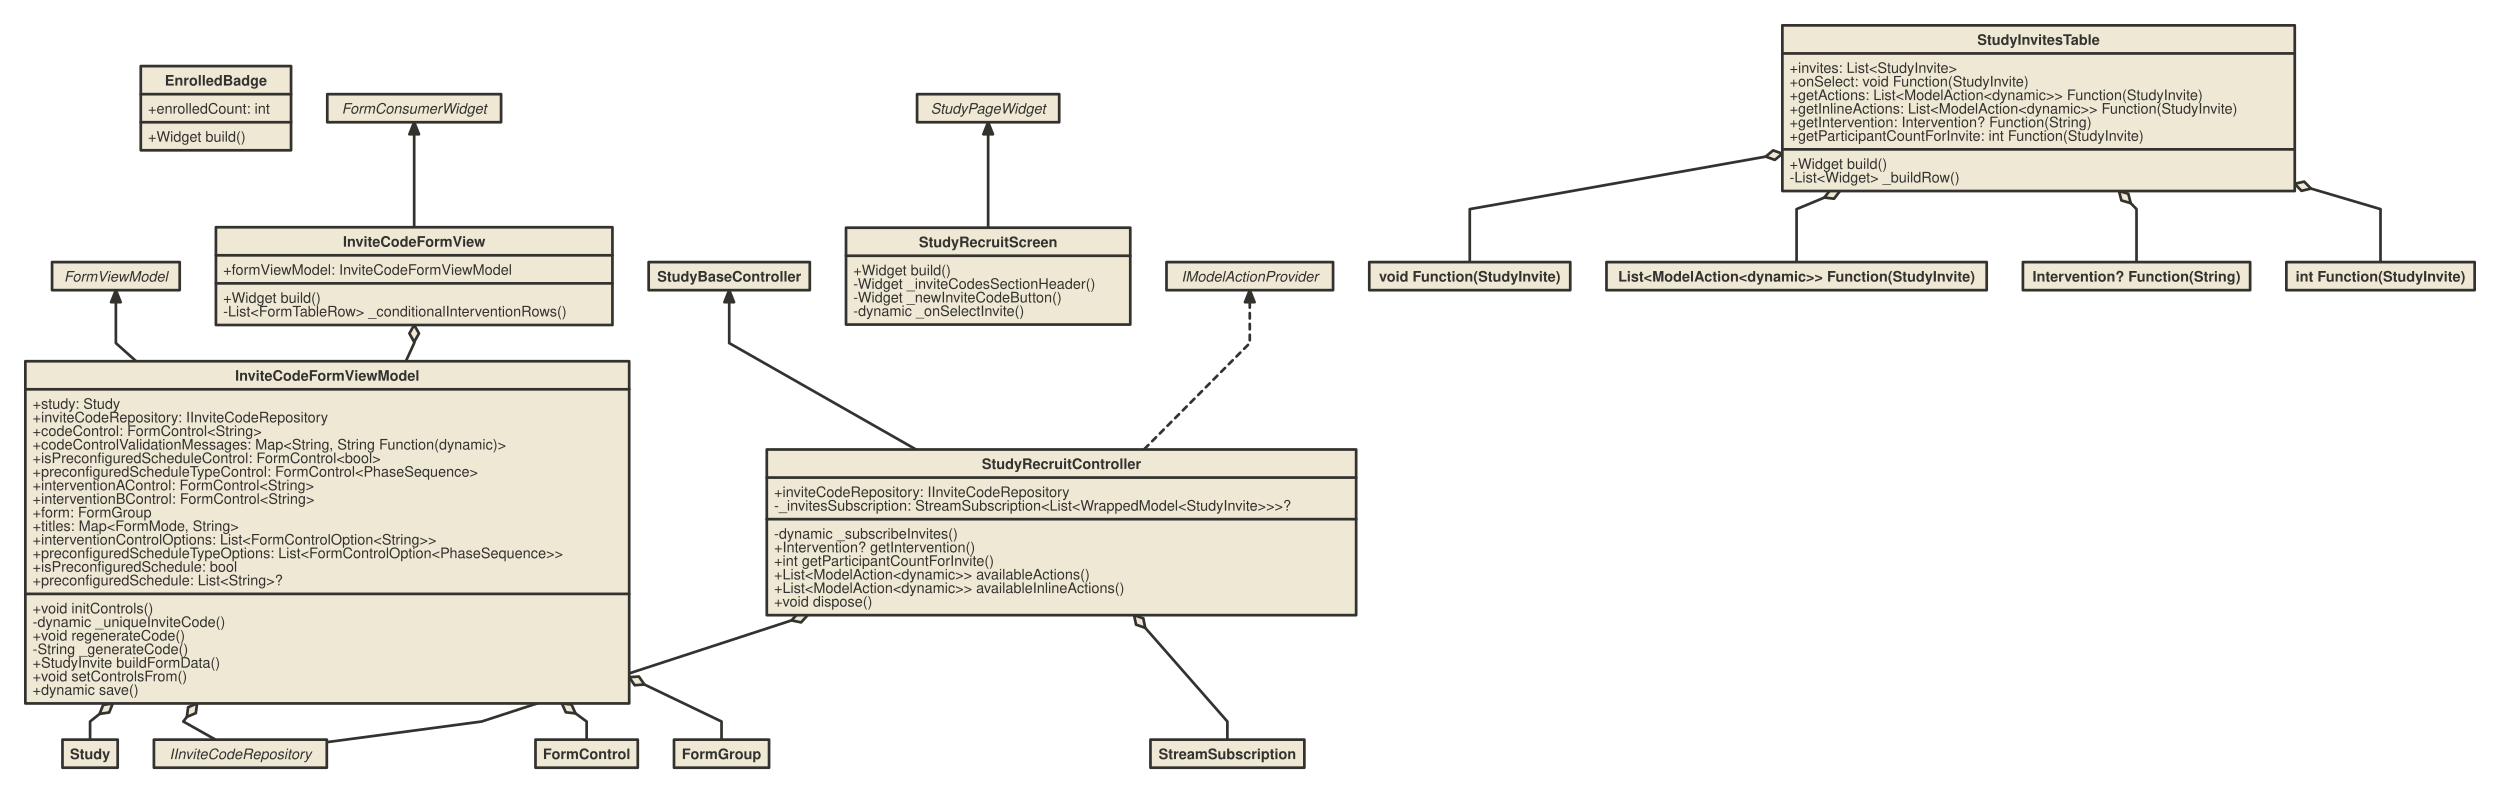
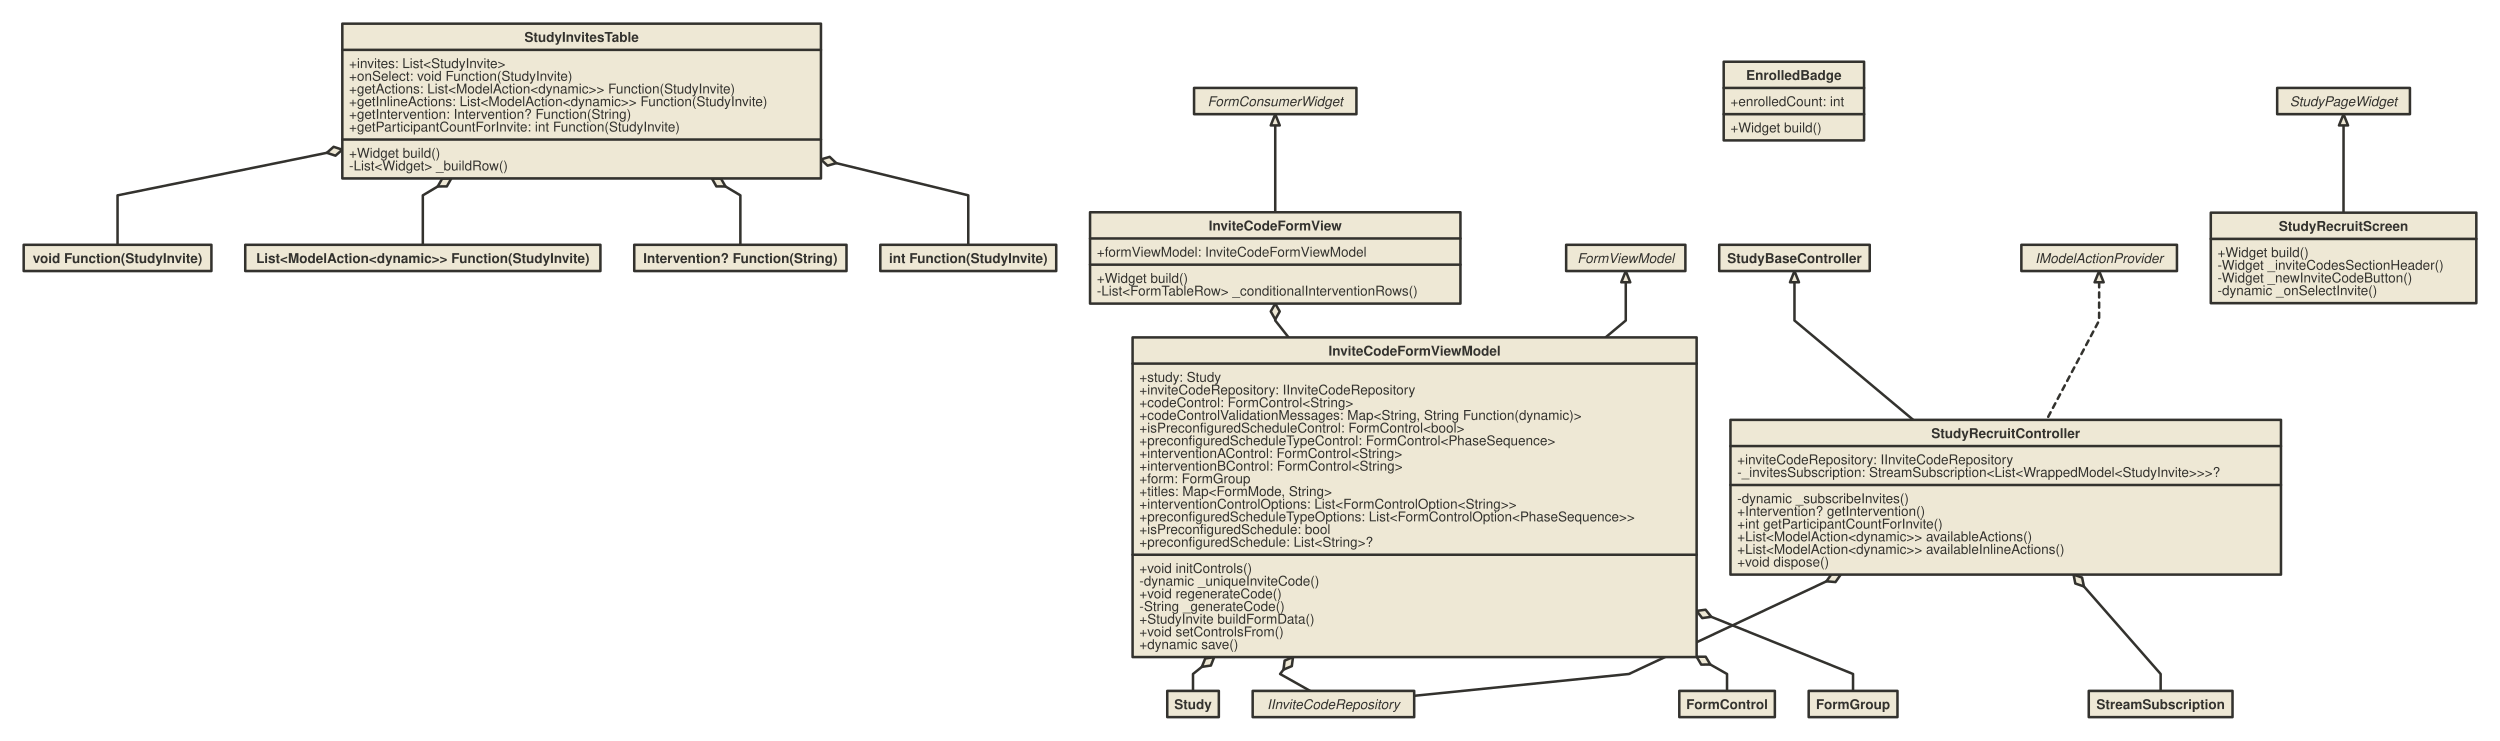
- <svg xmlns="http://www.w3.org/2000/svg" version="1.1" baseProfile="full" width="2761.5" height="876.0" viewbox="0 0 2761.5 876">
+ <svg xmlns="http://www.w3.org/2000/svg" version="1.1" baseProfile="full" width="2956.3" height="876.0" viewbox="0 0 2956.25 876">
  <g stroke-width="1.0" text-align="left" font="12pt Helvetica, Arial, sans-serif" font-size="12pt" font-family="Helvetica" font-weight="bold" font-style="normal">
    <g font-family="Helvetica" font-size="12pt" font-weight="bold" font-style="normal" stroke-width="3.0" stroke-linejoin="round" stroke-linecap="round" stroke="#33322E">
      <g stroke="transparent" fill="transparent">
-         <rect x="0.0" y="0.0" height="876.0" width="2761.5" stroke="none" />
+         <rect x="0.0" y="0.0" height="876.0" width="2956.3" stroke="none" />
      </g>
      <g transform="translate(8, 8)" fill="#33322E">
-         <g transform="translate(20, 20)" fill="#33322E" font-family="Helvetica" font-size="12pt" font-weight="normal" font-style="normal">
-           <path d="M82.0 760.6 L71.5 769 L71.5 789 L71.5 789.0 " fill="none" />
-           <g fill="#eee8d5">
-             <path d="M92.6 759.0 L82.0 760.6 L85.9 750.7 L96.6 749.0 Z" />
-           </g>
-           <path d="M178.4 763.9 L174.5 769 L209.993 789 L210.0 789.0 " fill="none" />
-           <g fill="#eee8d5">
-             <path d="M188.3 759.7 L178.4 763.9 L179.8 753.2 L189.7 749.0 Z" />
-           </g>
-           <path d="M607.7 760.0 L620 769 L620 789 L620.0 789.0 " fill="none" />
-           <g fill="#eee8d5">
-             <path d="M603.3 750.2 L607.7 760.0 L597.0 758.8 L592.6 749.0 Z" />
-           </g>
-           <path d="M683.8 728.1 L769 769 L769 789 L769.0 789.0 " fill="none" />
-           <g fill="#eee8d5">
-             <path d="M677.7 719.3 L683.8 728.1 L673.1 728.9 L667.0 720.0 Z" />
-           </g>
-           <path d="M100.0 305.8 L100 351 L122.344 371 L122.3 371.0 " fill="none" />
-           <path d="M105.3 305.8 L100.0 305.8 L94.7 305.8 L100.0 292.5 Z" />
-           <path d="M846.3 657.3 L504 769 L333 791.779 L333.0 791.8 " fill="none" />
-           <g fill="#eee8d5">
-             <path d="M856.9 659.5 L846.3 657.3 L853.6 649.3 L864.1 651.5 Z" />
-           </g>
-           <path d="M1237.0 665.5 L1327.75 769 L1327.75 789 L1327.8 789.0 " fill="none" />
-           <g fill="#eee8d5">
-             <path d="M1234.9 655.0 L1237.0 665.5 L1226.9 662.0 L1224.7 651.5 Z" />
-           </g>
-           <path d="M777.5 305.8 L777.5 351 L983.828 468.5 L983.8 468.5 " fill="none" />
-           <path d="M782.8 305.8 L777.5 305.8 L772.2 305.8 L777.5 292.5 Z" />
+         <g transform="translate(20, 20)" fill="#eee8d5" font-family="Helvetica" font-size="12pt" font-weight="normal" font-style="normal">
+           <path d="M358.5 152.7 L111 203 L111 261.5 L111.0 261.5 " fill="none" />
+           <g fill="#eee8d5">
+             <path d="M368.7 156.1 L358.5 152.7 L366.5 145.6 L376.8 149.0 Z" />
+           </g>
+           <path d="M489.6 192.5 L472 203 L472 261.5 L472.0 261.5 " fill="none" />
+           <g fill="#eee8d5">
+             <path d="M500.4 192.4 L489.6 192.5 L494.9 183.2 L505.7 183.0 Z" />
+           </g>
+           <path d="M829.9 192.5 L847.5 203 L847.5 261.5 L847.5 261.5 " fill="none" />
+           <g fill="#eee8d5">
+             <path d="M824.6 183.2 L829.9 192.5 L819.1 192.4 L813.8 183.0 Z" />
+           </g>
+           <path d="M960.9 164.9 L1117 203 L1117 261.5 L1117.0 261.5 " fill="none" />
+           <g fill="#eee8d5">
+             <path d="M953.1 157.5 L960.9 164.9 L950.6 167.9 L942.8 160.5 Z" />
+           </g>
+           <path d="M1480.0 349.7 L1480 351 L1495.766 371 L1495.8 371.0 " fill="none" />
+           <g fill="#eee8d5">
+             <path d="M1485.3 340.3 L1480.0 349.7 L1474.7 340.3 L1480.0 331.0 Z" />
+           </g>
+           <path d="M1480.0 120.3 L1480 203 L1480 223 L1480.0 223.0 " fill="none" />
+           <path d="M1485.3 120.3 L1480.0 120.3 L1474.7 120.3 L1480.0 107.0 Z" />
+           <path d="M1393.2 760.6 L1382.75 769 L1382.75 789 L1382.8 789.0 " fill="none" />
+           <g fill="#eee8d5">
+             <path d="M1403.9 759.0 L1393.2 760.6 L1397.2 750.7 L1407.8 749.0 Z" />
+           </g>
+           <path d="M1489.7 763.9 L1485.75 769 L1521.243 789 L1521.2 789.0 " fill="none" />
+           <g fill="#eee8d5">
+             <path d="M1499.6 759.7 L1489.7 763.9 L1491.1 753.2 L1501.0 749.0 Z" />
+           </g>
+           <path d="M1994.5 757.8 L2014.25 769 L2014.25 789 L2014.3 789.0 " fill="none" />
+           <g fill="#eee8d5">
+             <path d="M1989.0 748.6 L1994.5 757.8 L1983.7 757.9 L1978.3 748.6 Z" />
+           </g>
+           <path d="M1995.6 701.4 L2163.25 769 L2163.25 789 L2163.3 789.0 " fill="none" />
+           <g fill="#eee8d5">
+             <path d="M1988.9 693.0 L1995.6 701.4 L1984.9 702.9 L1978.3 694.4 Z" />
+           </g>
+           <path d="M1894.5 305.8 L1894.5 351 L1870.6 371 L1870.6 371.0 " fill="none" />
+           <path d="M1899.8 305.8 L1894.5 305.8 L1889.2 305.8 L1894.5 292.5 Z" />
+           <path d="M2131.8 659.4 L1898.25 769 L1644.25 794.8 L1644.3 794.8 " fill="none" />
+           <g fill="#eee8d5">
+             <path d="M2142.5 660.3 L2131.8 659.4 L2138.0 650.6 L2148.7 651.5 Z" />
+           </g>
+           <path d="M2436.3 665.5 L2527 769 L2527 789 L2527.0 789.0 " fill="none" />
+           <g fill="#eee8d5">
+             <path d="M2434.1 655.0 L2436.3 665.5 L2426.1 662.0 L2424.0 651.5 Z" />
+           </g>
+           <path d="M2094.0 305.8 L2094 351 L2234.41 468.5 L2234.4 468.5 " fill="none" />
+           <path d="M2099.3 305.8 L2094.0 305.8 L2088.7 305.8 L2094.0 292.5 Z" />
          <g stroke-dasharray="6 6">
-             <path d="M1352.5 305.8 L1352.5 351 L1235.562 468.5 L1235.6 468.5 " fill="none" />
-           </g>
-           <path d="M1357.8 305.8 L1352.5 305.8 L1347.2 305.8 L1352.5 292.5 Z" />
-           <path d="M1063.5 120.3 L1063.5 203 L1063.5 223.5 L1063.5 223.5 " fill="none" />
-           <path d="M1068.8 120.3 L1063.5 120.3 L1058.2 120.3 L1063.5 107.0 Z" />
-           <path d="M429.5 349.7 L429.5 351 L420.313 371 L420.3 371.0 " fill="none" />
-           <g fill="#eee8d5">
-             <path d="M434.8 340.3 L429.5 349.7 L424.2 340.3 L429.5 331.0 Z" />
-           </g>
-           <path d="M429.5 120.3 L429.5 203 L429.5 223 L429.5 223.0 " fill="none" />
-           <path d="M434.8 120.3 L429.5 120.3 L424.2 120.3 L429.5 107.0 Z" />
-           <path d="M1922.4 145.0 L1595.5 203 L1595.5 261.5 L1595.5 261.5 " fill="none" />
-           <g fill="#eee8d5">
-             <path d="M1932.5 148.6 L1922.4 145.0 L1930.6 138.1 L1940.8 141.7 Z" />
-           </g>
-           <path d="M1987.2 190.2 L1956.5 203 L1956.5 261.5 L1956.5 261.5 " fill="none" />
-           <g fill="#eee8d5">
-             <path d="M1997.9 191.5 L1987.2 190.2 L1993.8 181.7 L2004.4 183.0 Z" />
-           </g>
-           <path d="M2325.6 196.4 L2332 203 L2332 261.5 L2332.0 261.5 " fill="none" />
-           <g fill="#eee8d5">
-             <path d="M2322.9 186.0 L2325.6 196.4 L2315.3 193.4 L2312.6 183.0 Z" />
-           </g>
-           <path d="M2524.7 180.3 L2601.5 203 L2601.5 261.5 L2601.5 261.5 " fill="none" />
-           <g fill="#eee8d5">
-             <path d="M2517.2 172.6 L2524.7 180.3 L2514.2 182.8 L2506.8 175.0 Z" />
+             <path d="M2454.3 305.8 L2454.25 351 L2392.127 468.5 L2392.1 468.5 " fill="none" />
+           </g>
+           <path d="M2459.6 305.8 L2454.3 305.8 L2448.9 305.8 L2454.3 292.5 Z" />
+           <path d="M2743.3 120.3 L2743.25 203 L2743.25 223.5 L2743.3 223.5 " fill="none" />
+           <path d="M2748.6 120.3 L2743.3 120.3 L2737.9 120.3 L2743.3 107.0 Z" />
+           <g data-name="StudyInvitesTable">
+             <g fill="#eee8d5" stroke="#33322E" data-name="StudyInvitesTable">
+               <rect x="376.8" y="0.0" height="183.0" width="566.0" data-name="StudyInvitesTable" />
+               <path d="M376.8 31.0 L942.8 31.0" fill="none" data-name="StudyInvitesTable" />
+               <path d="M376.8 137.0 L942.8 137.0" fill="none" data-name="StudyInvitesTable" />
+             </g>
+             <g transform="translate(376.75, 0)" font-family="Helvetica" font-size="12pt" font-weight="bold" font-style="normal" data-name="StudyInvitesTable">
+               <g transform="translate(8, 8)" fill="#33322E" text-align="center" data-name="StudyInvitesTable">
+                 <text x="275.0" y="13.5" stroke="none" text-anchor="middle" data-name="StudyInvitesTable">StudyInvitesTable</text>
+               </g>
+             </g>
+             <g transform="translate(376.75, 31)" font-family="Helvetica" font-size="12pt" font-weight="normal" font-style="normal" data-name="StudyInvitesTable">
+               <g transform="translate(8, 8)" fill="#33322E" text-align="left" data-name="StudyInvitesTable">
+                 <text x="0.0" y="13.5" stroke="none" data-name="StudyInvitesTable">+invites: List&lt;StudyInvite&gt;</text>
+                 <text x="0.0" y="28.5" stroke="none" data-name="StudyInvitesTable">+onSelect: void Function(StudyInvite)</text>
+                 <text x="0.0" y="43.5" stroke="none" data-name="StudyInvitesTable">+getActions: List&lt;ModelAction&lt;dynamic&gt;&gt; Function(StudyInvite)</text>
+                 <text x="0.0" y="58.5" stroke="none" data-name="StudyInvitesTable">+getInlineActions: List&lt;ModelAction&lt;dynamic&gt;&gt; Function(StudyInvite)</text>
+                 <text x="0.0" y="73.5" stroke="none" data-name="StudyInvitesTable">+getIntervention: Intervention? Function(String)</text>
+                 <text x="0.0" y="88.5" stroke="none" data-name="StudyInvitesTable">+getParticipantCountForInvite: int Function(StudyInvite)</text>
+               </g>
+             </g>
+             <g transform="translate(376.75, 137)" font-family="Helvetica" font-size="12pt" font-weight="normal" font-style="normal" data-name="StudyInvitesTable">
+               <g transform="translate(8, 8)" fill="#33322E" text-align="left" data-name="StudyInvitesTable">
+                 <text x="0.0" y="13.5" stroke="none" data-name="StudyInvitesTable">+Widget build()</text>
+                 <text x="0.0" y="28.5" stroke="none" data-name="StudyInvitesTable">-List&lt;Widget&gt; _buildRow()</text>
+               </g>
+             </g>
+           </g>
+           <g data-name="void Function(StudyInvite)">
+             <g fill="#eee8d5" stroke="#33322E" data-name="void Function(StudyInvite)">
+               <rect x="0.0" y="261.5" height="31.0" width="222.0" data-name="void Function(StudyInvite)" />
+             </g>
+             <g transform="translate(0, 261.5)" font-family="Helvetica" font-size="12pt" font-weight="bold" font-style="normal" data-name="void Function(StudyInvite)">
+               <g transform="translate(8, 8)" fill="#33322E" text-align="center" data-name="void Function(StudyInvite)">
+                 <text x="103.0" y="13.5" stroke="none" text-anchor="middle" data-name="void Function(StudyInvite)">void Function(StudyInvite)</text>
+               </g>
+             </g>
+           </g>
+           <g data-name="List&lt;ModelAction&lt;dynamic&gt;&gt; Function(StudyInvite)">
+             <g fill="#eee8d5" stroke="#33322E" data-name="List&lt;ModelAction&lt;dynamic&gt;&gt; Function(StudyInvite)">
+               <rect x="262.0" y="261.5" height="31.0" width="420.0" data-name="List&lt;ModelAction&lt;dynamic&gt;&gt; Function(StudyInvite)" />
+             </g>
+             <g transform="translate(262, 261.5)" font-family="Helvetica" font-size="12pt" font-weight="bold" font-style="normal" data-name="List&lt;ModelAction&lt;dynamic&gt;&gt; Function(StudyInvite)">
+               <g transform="translate(8, 8)" fill="#33322E" text-align="center" data-name="List&lt;ModelAction&lt;dynamic&gt;&gt; Function(StudyInvite)">
+                 <text x="202.0" y="13.5" stroke="none" text-anchor="middle" data-name="List&lt;ModelAction&lt;dynamic&gt;&gt; Function(StudyInvite)">List&lt;ModelAction&lt;dynamic&gt;&gt; Function(StudyInvite)</text>
+               </g>
+             </g>
+           </g>
+           <g data-name="Intervention? Function(String)">
+             <g fill="#eee8d5" stroke="#33322E" data-name="Intervention? Function(String)">
+               <rect x="722.0" y="261.5" height="31.0" width="251.0" data-name="Intervention? Function(String)" />
+             </g>
+             <g transform="translate(722, 261.5)" font-family="Helvetica" font-size="12pt" font-weight="bold" font-style="normal" data-name="Intervention? Function(String)">
+               <g transform="translate(8, 8)" fill="#33322E" text-align="center" data-name="Intervention? Function(String)">
+                 <text x="117.5" y="13.5" stroke="none" text-anchor="middle" data-name="Intervention? Function(String)">Intervention? Function(String)</text>
+               </g>
+             </g>
+           </g>
+           <g data-name="int Function(StudyInvite)">
+             <g fill="#eee8d5" stroke="#33322E" data-name="int Function(StudyInvite)">
+               <rect x="1013.0" y="261.5" height="31.0" width="208.0" data-name="int Function(StudyInvite)" />
+             </g>
+             <g transform="translate(1013, 261.5)" font-family="Helvetica" font-size="12pt" font-weight="bold" font-style="normal" data-name="int Function(StudyInvite)">
+               <g transform="translate(8, 8)" fill="#33322E" text-align="center" data-name="int Function(StudyInvite)">
+                 <text x="96.0" y="13.5" stroke="none" text-anchor="middle" data-name="int Function(StudyInvite)">int Function(StudyInvite)</text>
+               </g>
+             </g>
+           </g>
+           <g data-name="InviteCodeFormView">
+             <g fill="#eee8d5" stroke="#33322E" data-name="InviteCodeFormView">
+               <rect x="1261.0" y="223.0" height="108.0" width="438.0" data-name="InviteCodeFormView" />
+               <path d="M1261.0 254.0 L1699.0 254.0" fill="none" data-name="InviteCodeFormView" />
+               <path d="M1261.0 285.0 L1699.0 285.0" fill="none" data-name="InviteCodeFormView" />
+             </g>
+             <g transform="translate(1261, 223)" font-family="Helvetica" font-size="12pt" font-weight="bold" font-style="normal" data-name="InviteCodeFormView">
+               <g transform="translate(8, 8)" fill="#33322E" text-align="center" data-name="InviteCodeFormView">
+                 <text x="211.0" y="13.5" stroke="none" text-anchor="middle" data-name="InviteCodeFormView">InviteCodeFormView</text>
+               </g>
+             </g>
+             <g transform="translate(1261, 254)" font-family="Helvetica" font-size="12pt" font-weight="normal" font-style="normal" data-name="InviteCodeFormView">
+               <g transform="translate(8, 8)" fill="#33322E" text-align="left" data-name="InviteCodeFormView">
+                 <text x="0.0" y="13.5" stroke="none" data-name="InviteCodeFormView">+formViewModel: InviteCodeFormViewModel</text>
+               </g>
+             </g>
+             <g transform="translate(1261, 285)" font-family="Helvetica" font-size="12pt" font-weight="normal" font-style="normal" data-name="InviteCodeFormView">
+               <g transform="translate(8, 8)" fill="#33322E" text-align="left" data-name="InviteCodeFormView">
+                 <text x="0.0" y="13.5" stroke="none" data-name="InviteCodeFormView">+Widget build()</text>
+                 <text x="0.0" y="28.5" stroke="none" data-name="InviteCodeFormView">-List&lt;FormTableRow&gt; _conditionalInterventionRows()</text>
+               </g>
+             </g>
          </g>
          <g data-name="InviteCodeFormViewModel">
            <g fill="#eee8d5" stroke="#33322E" data-name="InviteCodeFormViewModel">
-               <rect x="0.0" y="371.0" height="378.0" width="667.0" data-name="InviteCodeFormViewModel" />
-               <path d="M0.0 402.0 L667.0 402.0" fill="none" data-name="InviteCodeFormViewModel" />
-               <path d="M0.0 628.0 L667.0 628.0" fill="none" data-name="InviteCodeFormViewModel" />
-             </g>
-             <g transform="translate(0, 371)" font-family="Helvetica" font-size="12pt" font-weight="bold" font-style="normal" data-name="InviteCodeFormViewModel">
+               <rect x="1311.3" y="371.0" height="378.0" width="667.0" data-name="InviteCodeFormViewModel" />
+               <path d="M1311.3 402.0 L1978.3 402.0" fill="none" data-name="InviteCodeFormViewModel" />
+               <path d="M1311.3 628.0 L1978.3 628.0" fill="none" data-name="InviteCodeFormViewModel" />
+             </g>
+             <g transform="translate(1311.25, 371)" font-family="Helvetica" font-size="12pt" font-weight="bold" font-style="normal" data-name="InviteCodeFormViewModel">
              <g transform="translate(8, 8)" fill="#33322E" text-align="center" data-name="InviteCodeFormViewModel">
                <text x="325.5" y="13.5" stroke="none" text-anchor="middle" data-name="InviteCodeFormViewModel">InviteCodeFormViewModel</text>
              </g>
            </g>
-             <g transform="translate(0, 402)" font-family="Helvetica" font-size="12pt" font-weight="normal" font-style="normal" data-name="InviteCodeFormViewModel">
+             <g transform="translate(1311.25, 402)" font-family="Helvetica" font-size="12pt" font-weight="normal" font-style="normal" data-name="InviteCodeFormViewModel">
              <g transform="translate(8, 8)" fill="#33322E" text-align="left" data-name="InviteCodeFormViewModel">
                <text x="0.0" y="13.5" stroke="none" data-name="InviteCodeFormViewModel">+study: Study</text>
                <text x="0.0" y="28.5" stroke="none" data-name="InviteCodeFormViewModel">+inviteCodeRepository: IInviteCodeRepository</text>
                <text x="0.0" y="43.5" stroke="none" data-name="InviteCodeFormViewModel">+codeControl: FormControl&lt;String&gt;</text>
                <text x="0.0" y="58.5" stroke="none" data-name="InviteCodeFormViewModel">+codeControlValidationMessages: Map&lt;String, String Function(dynamic)&gt;</text>
                <text x="0.0" y="73.5" stroke="none" data-name="InviteCodeFormViewModel">+isPreconfiguredScheduleControl: FormControl&lt;bool&gt;</text>
                <text x="0.0" y="88.5" stroke="none" data-name="InviteCodeFormViewModel">+preconfiguredScheduleTypeControl: FormControl&lt;PhaseSequence&gt;</text>
                <text x="0.0" y="103.5" stroke="none" data-name="InviteCodeFormViewModel">+interventionAControl: FormControl&lt;String&gt;</text>
                <text x="0.0" y="118.5" stroke="none" data-name="InviteCodeFormViewModel">+interventionBControl: FormControl&lt;String&gt;</text>
                <text x="0.0" y="133.5" stroke="none" data-name="InviteCodeFormViewModel">+form: FormGroup</text>
                <text x="0.0" y="148.5" stroke="none" data-name="InviteCodeFormViewModel">+titles: Map&lt;FormMode, String&gt;</text>
                <text x="0.0" y="163.5" stroke="none" data-name="InviteCodeFormViewModel">+interventionControlOptions: List&lt;FormControlOption&lt;String&gt;&gt;</text>
                <text x="0.0" y="178.5" stroke="none" data-name="InviteCodeFormViewModel">+preconfiguredScheduleTypeOptions: List&lt;FormControlOption&lt;PhaseSequence&gt;&gt;</text>
                <text x="0.0" y="193.5" stroke="none" data-name="InviteCodeFormViewModel">+isPreconfiguredSchedule: bool</text>
                <text x="0.0" y="208.5" stroke="none" data-name="InviteCodeFormViewModel">+preconfiguredSchedule: List&lt;String&gt;?</text>
              </g>
            </g>
-             <g transform="translate(0, 628)" font-family="Helvetica" font-size="12pt" font-weight="normal" font-style="normal" data-name="InviteCodeFormViewModel">
+             <g transform="translate(1311.25, 628)" font-family="Helvetica" font-size="12pt" font-weight="normal" font-style="normal" data-name="InviteCodeFormViewModel">
              <g transform="translate(8, 8)" fill="#33322E" text-align="left" data-name="InviteCodeFormViewModel">
                <text x="0.0" y="13.5" stroke="none" data-name="InviteCodeFormViewModel">+void initControls()</text>
                <text x="0.0" y="28.5" stroke="none" data-name="InviteCodeFormViewModel">-dynamic _uniqueInviteCode()</text>
                <text x="0.0" y="43.5" stroke="none" data-name="InviteCodeFormViewModel">+void regenerateCode()</text>
                <text x="0.0" y="58.5" stroke="none" data-name="InviteCodeFormViewModel">-String _generateCode()</text>
                <text x="0.0" y="73.5" stroke="none" data-name="InviteCodeFormViewModel">+StudyInvite buildFormData()</text>
                <text x="0.0" y="88.5" stroke="none" data-name="InviteCodeFormViewModel">+void setControlsFrom()</text>
                <text x="0.0" y="103.5" stroke="none" data-name="InviteCodeFormViewModel">+dynamic save()</text>
              </g>
            </g>
          </g>
+           <g data-name="FormConsumerWidget">
+             <g fill="#eee8d5" stroke="#33322E" data-name="FormConsumerWidget">
+               <rect x="1384.0" y="76.0" height="31.0" width="192.0" data-name="FormConsumerWidget" />
+             </g>
+             <g transform="translate(1384, 76)" font-family="Helvetica" font-size="12pt" font-weight="normal" font-style="italic" data-name="FormConsumerWidget">
+               <g transform="translate(8, 8)" fill="#33322E" text-align="center" data-name="FormConsumerWidget">
+                 <text x="88.0" y="13.5" stroke="none" text-anchor="middle" data-name="FormConsumerWidget">FormConsumerWidget</text>
+               </g>
+             </g>
+           </g>
+           <g data-name="EnrolledBadge">
+             <g fill="#eee8d5" stroke="#33322E" data-name="EnrolledBadge">
+               <rect x="2010.3" y="45.0" height="93.0" width="166.0" data-name="EnrolledBadge" />
+               <path d="M2010.3 76.0 L2176.3 76.0" fill="none" data-name="EnrolledBadge" />
+               <path d="M2010.3 107.0 L2176.3 107.0" fill="none" data-name="EnrolledBadge" />
+             </g>
+             <g transform="translate(2010.25, 45)" font-family="Helvetica" font-size="12pt" font-weight="bold" font-style="normal" data-name="EnrolledBadge">
+               <g transform="translate(8, 8)" fill="#33322E" text-align="center" data-name="EnrolledBadge">
+                 <text x="75.0" y="13.5" stroke="none" text-anchor="middle" data-name="EnrolledBadge">EnrolledBadge</text>
+               </g>
+             </g>
+             <g transform="translate(2010.25, 76)" font-family="Helvetica" font-size="12pt" font-weight="normal" font-style="normal" data-name="EnrolledBadge">
+               <g transform="translate(8, 8)" fill="#33322E" text-align="left" data-name="EnrolledBadge">
+                 <text x="0.0" y="13.5" stroke="none" data-name="EnrolledBadge">+enrolledCount: int</text>
+               </g>
+             </g>
+             <g transform="translate(2010.25, 107)" font-family="Helvetica" font-size="12pt" font-weight="normal" font-style="normal" data-name="EnrolledBadge">
+               <g transform="translate(8, 8)" fill="#33322E" text-align="left" data-name="EnrolledBadge">
+                 <text x="0.0" y="13.5" stroke="none" data-name="EnrolledBadge">+Widget build()</text>
+               </g>
+             </g>
+           </g>
          <g data-name="Study">
            <g fill="#eee8d5" stroke="#33322E" data-name="Study">
-               <rect x="41.0" y="789.0" height="31.0" width="61.0" data-name="Study" />
-             </g>
-             <g transform="translate(41, 789)" font-family="Helvetica" font-size="12pt" font-weight="bold" font-style="normal" data-name="Study">
+               <rect x="1352.3" y="789.0" height="31.0" width="61.0" data-name="Study" />
+             </g>
+             <g transform="translate(1352.25, 789)" font-family="Helvetica" font-size="12pt" font-weight="bold" font-style="normal" data-name="Study">
              <g transform="translate(8, 8)" fill="#33322E" text-align="center" data-name="Study">
                <text x="22.5" y="13.5" stroke="none" text-anchor="middle" data-name="Study">Study</text>
              </g>
            </g>
          </g>
          <g data-name="IInviteCodeRepository">
            <g fill="#eee8d5" stroke="#33322E" data-name="IInviteCodeRepository">
-               <rect x="142.0" y="789.0" height="31.0" width="191.0" data-name="IInviteCodeRepository" />
-             </g>
-             <g transform="translate(142, 789)" font-family="Helvetica" font-size="12pt" font-weight="normal" font-style="italic" data-name="IInviteCodeRepository">
+               <rect x="1453.3" y="789.0" height="31.0" width="191.0" data-name="IInviteCodeRepository" />
+             </g>
+             <g transform="translate(1453.25, 789)" font-family="Helvetica" font-size="12pt" font-weight="normal" font-style="italic" data-name="IInviteCodeRepository">
              <g transform="translate(8, 8)" fill="#33322E" text-align="center" data-name="IInviteCodeRepository">
                <text x="87.5" y="13.5" stroke="none" text-anchor="middle" data-name="IInviteCodeRepository">IInviteCodeRepository</text>
              </g>
            </g>
          </g>
          <g data-name="FormControl">
            <g fill="#eee8d5" stroke="#33322E" data-name="FormControl">
-               <rect x="563.5" y="789.0" height="31.0" width="113.0" data-name="FormControl" />
-             </g>
-             <g transform="translate(563.5, 789)" font-family="Helvetica" font-size="12pt" font-weight="bold" font-style="normal" data-name="FormControl">
+               <rect x="1957.8" y="789.0" height="31.0" width="113.0" data-name="FormControl" />
+             </g>
+             <g transform="translate(1957.75, 789)" font-family="Helvetica" font-size="12pt" font-weight="bold" font-style="normal" data-name="FormControl">
              <g transform="translate(8, 8)" fill="#33322E" text-align="center" data-name="FormControl">
                <text x="48.5" y="13.5" stroke="none" text-anchor="middle" data-name="FormControl">FormControl</text>
              </g>
            </g>
          </g>
          <g data-name="FormGroup">
            <g fill="#eee8d5" stroke="#33322E" data-name="FormGroup">
-               <rect x="716.5" y="789.0" height="31.0" width="105.0" data-name="FormGroup" />
-             </g>
-             <g transform="translate(716.5, 789)" font-family="Helvetica" font-size="12pt" font-weight="bold" font-style="normal" data-name="FormGroup">
+               <rect x="2110.8" y="789.0" height="31.0" width="105.0" data-name="FormGroup" />
+             </g>
+             <g transform="translate(2110.75, 789)" font-family="Helvetica" font-size="12pt" font-weight="bold" font-style="normal" data-name="FormGroup">
              <g transform="translate(8, 8)" fill="#33322E" text-align="center" data-name="FormGroup">
                <text x="44.5" y="13.5" stroke="none" text-anchor="middle" data-name="FormGroup">FormGroup</text>
              </g>
            </g>
          </g>
          <g data-name="FormViewModel">
            <g fill="#eee8d5" stroke="#33322E" data-name="FormViewModel">
-               <rect x="29.5" y="261.5" height="31.0" width="141.0" data-name="FormViewModel" />
-             </g>
-             <g transform="translate(29.5, 261.5)" font-family="Helvetica" font-size="12pt" font-weight="normal" font-style="italic" data-name="FormViewModel">
+               <rect x="1824.0" y="261.5" height="31.0" width="141.0" data-name="FormViewModel" />
+             </g>
+             <g transform="translate(1824, 261.5)" font-family="Helvetica" font-size="12pt" font-weight="normal" font-style="italic" data-name="FormViewModel">
              <g transform="translate(8, 8)" fill="#33322E" text-align="center" data-name="FormViewModel">
                <text x="62.5" y="13.5" stroke="none" text-anchor="middle" data-name="FormViewModel">FormViewModel</text>
              </g>
            </g>
          </g>
          <g data-name="StudyRecruitController">
            <g fill="#eee8d5" stroke="#33322E" data-name="StudyRecruitController">
-               <rect x="819.0" y="468.5" height="183.0" width="651.0" data-name="StudyRecruitController" />
-               <path d="M819.0 499.5 L1470.0 499.5" fill="none" data-name="StudyRecruitController" />
-               <path d="M819.0 545.5 L1470.0 545.5" fill="none" data-name="StudyRecruitController" />
-             </g>
-             <g transform="translate(819, 468.5)" font-family="Helvetica" font-size="12pt" font-weight="bold" font-style="normal" data-name="StudyRecruitController">
+               <rect x="2018.3" y="468.5" height="183.0" width="651.0" data-name="StudyRecruitController" />
+               <path d="M2018.3 499.5 L2669.3 499.5" fill="none" data-name="StudyRecruitController" />
+               <path d="M2018.3 545.5 L2669.3 545.5" fill="none" data-name="StudyRecruitController" />
+             </g>
+             <g transform="translate(2018.25, 468.5)" font-family="Helvetica" font-size="12pt" font-weight="bold" font-style="normal" data-name="StudyRecruitController">
              <g transform="translate(8, 8)" fill="#33322E" text-align="center" data-name="StudyRecruitController">
                <text x="317.5" y="13.5" stroke="none" text-anchor="middle" data-name="StudyRecruitController">StudyRecruitController</text>
              </g>
            </g>
-             <g transform="translate(819, 499.5)" font-family="Helvetica" font-size="12pt" font-weight="normal" font-style="normal" data-name="StudyRecruitController">
+             <g transform="translate(2018.25, 499.5)" font-family="Helvetica" font-size="12pt" font-weight="normal" font-style="normal" data-name="StudyRecruitController">
              <g transform="translate(8, 8)" fill="#33322E" text-align="left" data-name="StudyRecruitController">
                <text x="0.0" y="13.5" stroke="none" data-name="StudyRecruitController">+inviteCodeRepository: IInviteCodeRepository</text>
                <text x="0.0" y="28.5" stroke="none" data-name="StudyRecruitController">-_invitesSubscription: StreamSubscription&lt;List&lt;WrappedModel&lt;StudyInvite&gt;&gt;&gt;?</text>
              </g>
            </g>
-             <g transform="translate(819, 545.5)" font-family="Helvetica" font-size="12pt" font-weight="normal" font-style="normal" data-name="StudyRecruitController">
+             <g transform="translate(2018.25, 545.5)" font-family="Helvetica" font-size="12pt" font-weight="normal" font-style="normal" data-name="StudyRecruitController">
              <g transform="translate(8, 8)" fill="#33322E" text-align="left" data-name="StudyRecruitController">
                <text x="0.0" y="13.5" stroke="none" data-name="StudyRecruitController">-dynamic _subscribeInvites()</text>
                <text x="0.0" y="28.5" stroke="none" data-name="StudyRecruitController">+Intervention? getIntervention()</text>
                <text x="0.0" y="43.5" stroke="none" data-name="StudyRecruitController">+int getParticipantCountForInvite()</text>
                <text x="0.0" y="58.5" stroke="none" data-name="StudyRecruitController">+List&lt;ModelAction&lt;dynamic&gt;&gt; availableActions()</text>
                <text x="0.0" y="73.5" stroke="none" data-name="StudyRecruitController">+List&lt;ModelAction&lt;dynamic&gt;&gt; availableInlineActions()</text>
                <text x="0.0" y="88.5" stroke="none" data-name="StudyRecruitController">+void dispose()</text>
              </g>
            </g>
          </g>
          <g data-name="StreamSubscription">
            <g fill="#eee8d5" stroke="#33322E" data-name="StreamSubscription">
-               <rect x="1242.8" y="789.0" height="31.0" width="170.0" data-name="StreamSubscription" />
-             </g>
-             <g transform="translate(1242.75, 789)" font-family="Helvetica" font-size="12pt" font-weight="bold" font-style="normal" data-name="StreamSubscription">
+               <rect x="2442.0" y="789.0" height="31.0" width="170.0" data-name="StreamSubscription" />
+             </g>
+             <g transform="translate(2442, 789)" font-family="Helvetica" font-size="12pt" font-weight="bold" font-style="normal" data-name="StreamSubscription">
              <g transform="translate(8, 8)" fill="#33322E" text-align="center" data-name="StreamSubscription">
                <text x="77.0" y="13.5" stroke="none" text-anchor="middle" data-name="StreamSubscription">StreamSubscription</text>
              </g>
            </g>
          </g>
          <g data-name="StudyBaseController">
            <g fill="#eee8d5" stroke="#33322E" data-name="StudyBaseController">
-               <rect x="688.5" y="261.5" height="31.0" width="178.0" data-name="StudyBaseController" />
-             </g>
-             <g transform="translate(688.5, 261.5)" font-family="Helvetica" font-size="12pt" font-weight="bold" font-style="normal" data-name="StudyBaseController">
+               <rect x="2005.0" y="261.5" height="31.0" width="178.0" data-name="StudyBaseController" />
+             </g>
+             <g transform="translate(2005, 261.5)" font-family="Helvetica" font-size="12pt" font-weight="bold" font-style="normal" data-name="StudyBaseController">
              <g transform="translate(8, 8)" fill="#33322E" text-align="center" data-name="StudyBaseController">
                <text x="81.0" y="13.5" stroke="none" text-anchor="middle" data-name="StudyBaseController">StudyBaseController</text>
              </g>
            </g>
          </g>
          <g data-name="IModelActionProvider">
            <g fill="#eee8d5" stroke="#33322E" data-name="IModelActionProvider">
-               <rect x="1260.5" y="261.5" height="31.0" width="184.0" data-name="IModelActionProvider" />
-             </g>
-             <g transform="translate(1260.5, 261.5)" font-family="Helvetica" font-size="12pt" font-weight="normal" font-style="italic" data-name="IModelActionProvider">
+               <rect x="2362.3" y="261.5" height="31.0" width="184.0" data-name="IModelActionProvider" />
+             </g>
+             <g transform="translate(2362.25, 261.5)" font-family="Helvetica" font-size="12pt" font-weight="normal" font-style="italic" data-name="IModelActionProvider">
              <g transform="translate(8, 8)" fill="#33322E" text-align="center" data-name="IModelActionProvider">
                <text x="84.0" y="13.5" stroke="none" text-anchor="middle" data-name="IModelActionProvider">IModelActionProvider</text>
              </g>
            </g>
          </g>
-           <g data-name="EnrolledBadge">
-             <g fill="#eee8d5" stroke="#33322E" data-name="EnrolledBadge">
-               <rect x="127.5" y="45.0" height="93.0" width="166.0" data-name="EnrolledBadge" />
-               <path d="M127.5 76.0 L293.5 76.0" fill="none" data-name="EnrolledBadge" />
-               <path d="M127.5 107.0 L293.5 107.0" fill="none" data-name="EnrolledBadge" />
-             </g>
-             <g transform="translate(127.5, 45)" font-family="Helvetica" font-size="12pt" font-weight="bold" font-style="normal" data-name="EnrolledBadge">
-               <g transform="translate(8, 8)" fill="#33322E" text-align="center" data-name="EnrolledBadge">
-                 <text x="75.0" y="13.5" stroke="none" text-anchor="middle" data-name="EnrolledBadge">EnrolledBadge</text>
-               </g>
-             </g>
-             <g transform="translate(127.5, 76)" font-family="Helvetica" font-size="12pt" font-weight="normal" font-style="normal" data-name="EnrolledBadge">
-               <g transform="translate(8, 8)" fill="#33322E" text-align="left" data-name="EnrolledBadge">
-                 <text x="0.0" y="13.5" stroke="none" data-name="EnrolledBadge">+enrolledCount: int</text>
-               </g>
-             </g>
-             <g transform="translate(127.5, 107)" font-family="Helvetica" font-size="12pt" font-weight="normal" font-style="normal" data-name="EnrolledBadge">
-               <g transform="translate(8, 8)" fill="#33322E" text-align="left" data-name="EnrolledBadge">
-                 <text x="0.0" y="13.5" stroke="none" data-name="EnrolledBadge">+Widget build()</text>
-               </g>
-             </g>
-           </g>
          <g data-name="StudyRecruitScreen">
            <g fill="#eee8d5" stroke="#33322E" data-name="StudyRecruitScreen">
-               <rect x="906.5" y="223.5" height="107.0" width="314.0" data-name="StudyRecruitScreen" />
-               <path d="M906.5 254.5 L1220.5 254.5" fill="none" data-name="StudyRecruitScreen" />
-             </g>
-             <g transform="translate(906.5, 223.5)" font-family="Helvetica" font-size="12pt" font-weight="bold" font-style="normal" data-name="StudyRecruitScreen">
+               <rect x="2586.3" y="223.5" height="107.0" width="314.0" data-name="StudyRecruitScreen" />
+               <path d="M2586.3 254.5 L2900.3 254.5" fill="none" data-name="StudyRecruitScreen" />
+             </g>
+             <g transform="translate(2586.25, 223.5)" font-family="Helvetica" font-size="12pt" font-weight="bold" font-style="normal" data-name="StudyRecruitScreen">
              <g transform="translate(8, 8)" fill="#33322E" text-align="center" data-name="StudyRecruitScreen">
                <text x="149.0" y="13.5" stroke="none" text-anchor="middle" data-name="StudyRecruitScreen">StudyRecruitScreen</text>
              </g>
            </g>
-             <g transform="translate(906.5, 254.5)" font-family="Helvetica" font-size="12pt" font-weight="normal" font-style="normal" data-name="StudyRecruitScreen">
+             <g transform="translate(2586.25, 254.5)" font-family="Helvetica" font-size="12pt" font-weight="normal" font-style="normal" data-name="StudyRecruitScreen">
              <g transform="translate(8, 8)" fill="#33322E" text-align="left" data-name="StudyRecruitScreen">
                <text x="0.0" y="13.5" stroke="none" data-name="StudyRecruitScreen">+Widget build()</text>
                <text x="0.0" y="28.5" stroke="none" data-name="StudyRecruitScreen">-Widget _inviteCodesSectionHeader()</text>
                <text x="0.0" y="43.5" stroke="none" data-name="StudyRecruitScreen">-Widget _newInviteCodeButton()</text>
                <text x="0.0" y="58.5" stroke="none" data-name="StudyRecruitScreen">-dynamic _onSelectInvite()</text>
              </g>
            </g>
          </g>
          <g data-name="StudyPageWidget">
            <g fill="#eee8d5" stroke="#33322E" data-name="StudyPageWidget">
-               <rect x="985.0" y="76.0" height="31.0" width="157.0" data-name="StudyPageWidget" />
-             </g>
-             <g transform="translate(985, 76)" font-family="Helvetica" font-size="12pt" font-weight="normal" font-style="italic" data-name="StudyPageWidget">
+               <rect x="2664.8" y="76.0" height="31.0" width="157.0" data-name="StudyPageWidget" />
+             </g>
+             <g transform="translate(2664.75, 76)" font-family="Helvetica" font-size="12pt" font-weight="normal" font-style="italic" data-name="StudyPageWidget">
              <g transform="translate(8, 8)" fill="#33322E" text-align="center" data-name="StudyPageWidget">
                <text x="70.5" y="13.5" stroke="none" text-anchor="middle" data-name="StudyPageWidget">StudyPageWidget</text>
-               </g>
-             </g>
-           </g>
-           <g data-name="InviteCodeFormView">
-             <g fill="#eee8d5" stroke="#33322E" data-name="InviteCodeFormView">
-               <rect x="210.5" y="223.0" height="108.0" width="438.0" data-name="InviteCodeFormView" />
-               <path d="M210.5 254.0 L648.5 254.0" fill="none" data-name="InviteCodeFormView" />
-               <path d="M210.5 285.0 L648.5 285.0" fill="none" data-name="InviteCodeFormView" />
-             </g>
-             <g transform="translate(210.5, 223)" font-family="Helvetica" font-size="12pt" font-weight="bold" font-style="normal" data-name="InviteCodeFormView">
-               <g transform="translate(8, 8)" fill="#33322E" text-align="center" data-name="InviteCodeFormView">
-                 <text x="211.0" y="13.5" stroke="none" text-anchor="middle" data-name="InviteCodeFormView">InviteCodeFormView</text>
-               </g>
-             </g>
-             <g transform="translate(210.5, 254)" font-family="Helvetica" font-size="12pt" font-weight="normal" font-style="normal" data-name="InviteCodeFormView">
-               <g transform="translate(8, 8)" fill="#33322E" text-align="left" data-name="InviteCodeFormView">
-                 <text x="0.0" y="13.5" stroke="none" data-name="InviteCodeFormView">+formViewModel: InviteCodeFormViewModel</text>
-               </g>
-             </g>
-             <g transform="translate(210.5, 285)" font-family="Helvetica" font-size="12pt" font-weight="normal" font-style="normal" data-name="InviteCodeFormView">
-               <g transform="translate(8, 8)" fill="#33322E" text-align="left" data-name="InviteCodeFormView">
-                 <text x="0.0" y="13.5" stroke="none" data-name="InviteCodeFormView">+Widget build()</text>
-                 <text x="0.0" y="28.5" stroke="none" data-name="InviteCodeFormView">-List&lt;FormTableRow&gt; _conditionalInterventionRows()</text>
-               </g>
-             </g>
-           </g>
-           <g data-name="FormConsumerWidget">
-             <g fill="#eee8d5" stroke="#33322E" data-name="FormConsumerWidget">
-               <rect x="333.5" y="76.0" height="31.0" width="192.0" data-name="FormConsumerWidget" />
-             </g>
-             <g transform="translate(333.5, 76)" font-family="Helvetica" font-size="12pt" font-weight="normal" font-style="italic" data-name="FormConsumerWidget">
-               <g transform="translate(8, 8)" fill="#33322E" text-align="center" data-name="FormConsumerWidget">
-                 <text x="88.0" y="13.5" stroke="none" text-anchor="middle" data-name="FormConsumerWidget">FormConsumerWidget</text>
-               </g>
-             </g>
-           </g>
-           <g data-name="StudyInvitesTable">
-             <g fill="#eee8d5" stroke="#33322E" data-name="StudyInvitesTable">
-               <rect x="1940.8" y="0.0" height="183.0" width="566.0" data-name="StudyInvitesTable" />
-               <path d="M1940.8 31.0 L2506.8 31.0" fill="none" data-name="StudyInvitesTable" />
-               <path d="M1940.8 137.0 L2506.8 137.0" fill="none" data-name="StudyInvitesTable" />
-             </g>
-             <g transform="translate(1940.75, 0)" font-family="Helvetica" font-size="12pt" font-weight="bold" font-style="normal" data-name="StudyInvitesTable">
-               <g transform="translate(8, 8)" fill="#33322E" text-align="center" data-name="StudyInvitesTable">
-                 <text x="275.0" y="13.5" stroke="none" text-anchor="middle" data-name="StudyInvitesTable">StudyInvitesTable</text>
-               </g>
-             </g>
-             <g transform="translate(1940.75, 31)" font-family="Helvetica" font-size="12pt" font-weight="normal" font-style="normal" data-name="StudyInvitesTable">
-               <g transform="translate(8, 8)" fill="#33322E" text-align="left" data-name="StudyInvitesTable">
-                 <text x="0.0" y="13.5" stroke="none" data-name="StudyInvitesTable">+invites: List&lt;StudyInvite&gt;</text>
-                 <text x="0.0" y="28.5" stroke="none" data-name="StudyInvitesTable">+onSelect: void Function(StudyInvite)</text>
-                 <text x="0.0" y="43.5" stroke="none" data-name="StudyInvitesTable">+getActions: List&lt;ModelAction&lt;dynamic&gt;&gt; Function(StudyInvite)</text>
-                 <text x="0.0" y="58.5" stroke="none" data-name="StudyInvitesTable">+getInlineActions: List&lt;ModelAction&lt;dynamic&gt;&gt; Function(StudyInvite)</text>
-                 <text x="0.0" y="73.5" stroke="none" data-name="StudyInvitesTable">+getIntervention: Intervention? Function(String)</text>
-                 <text x="0.0" y="88.5" stroke="none" data-name="StudyInvitesTable">+getParticipantCountForInvite: int Function(StudyInvite)</text>
-               </g>
-             </g>
-             <g transform="translate(1940.75, 137)" font-family="Helvetica" font-size="12pt" font-weight="normal" font-style="normal" data-name="StudyInvitesTable">
-               <g transform="translate(8, 8)" fill="#33322E" text-align="left" data-name="StudyInvitesTable">
-                 <text x="0.0" y="13.5" stroke="none" data-name="StudyInvitesTable">+Widget build()</text>
-                 <text x="0.0" y="28.5" stroke="none" data-name="StudyInvitesTable">-List&lt;Widget&gt; _buildRow()</text>
-               </g>
-             </g>
-           </g>
-           <g data-name="void Function(StudyInvite)">
-             <g fill="#eee8d5" stroke="#33322E" data-name="void Function(StudyInvite)">
-               <rect x="1484.5" y="261.5" height="31.0" width="222.0" data-name="void Function(StudyInvite)" />
-             </g>
-             <g transform="translate(1484.5, 261.5)" font-family="Helvetica" font-size="12pt" font-weight="bold" font-style="normal" data-name="void Function(StudyInvite)">
-               <g transform="translate(8, 8)" fill="#33322E" text-align="center" data-name="void Function(StudyInvite)">
-                 <text x="103.0" y="13.5" stroke="none" text-anchor="middle" data-name="void Function(StudyInvite)">void Function(StudyInvite)</text>
-               </g>
-             </g>
-           </g>
-           <g data-name="List&lt;ModelAction&lt;dynamic&gt;&gt; Function(StudyInvite)">
-             <g fill="#eee8d5" stroke="#33322E" data-name="List&lt;ModelAction&lt;dynamic&gt;&gt; Function(StudyInvite)">
-               <rect x="1746.5" y="261.5" height="31.0" width="420.0" data-name="List&lt;ModelAction&lt;dynamic&gt;&gt; Function(StudyInvite)" />
-             </g>
-             <g transform="translate(1746.5, 261.5)" font-family="Helvetica" font-size="12pt" font-weight="bold" font-style="normal" data-name="List&lt;ModelAction&lt;dynamic&gt;&gt; Function(StudyInvite)">
-               <g transform="translate(8, 8)" fill="#33322E" text-align="center" data-name="List&lt;ModelAction&lt;dynamic&gt;&gt; Function(StudyInvite)">
-                 <text x="202.0" y="13.5" stroke="none" text-anchor="middle" data-name="List&lt;ModelAction&lt;dynamic&gt;&gt; Function(StudyInvite)">List&lt;ModelAction&lt;dynamic&gt;&gt; Function(StudyInvite)</text>
-               </g>
-             </g>
-           </g>
-           <g data-name="Intervention? Function(String)">
-             <g fill="#eee8d5" stroke="#33322E" data-name="Intervention? Function(String)">
-               <rect x="2206.5" y="261.5" height="31.0" width="251.0" data-name="Intervention? Function(String)" />
-             </g>
-             <g transform="translate(2206.5, 261.5)" font-family="Helvetica" font-size="12pt" font-weight="bold" font-style="normal" data-name="Intervention? Function(String)">
-               <g transform="translate(8, 8)" fill="#33322E" text-align="center" data-name="Intervention? Function(String)">
-                 <text x="117.5" y="13.5" stroke="none" text-anchor="middle" data-name="Intervention? Function(String)">Intervention? Function(String)</text>
-               </g>
-             </g>
-           </g>
-           <g data-name="int Function(StudyInvite)">
-             <g fill="#eee8d5" stroke="#33322E" data-name="int Function(StudyInvite)">
-               <rect x="2497.5" y="261.5" height="31.0" width="208.0" data-name="int Function(StudyInvite)" />
-             </g>
-             <g transform="translate(2497.5, 261.5)" font-family="Helvetica" font-size="12pt" font-weight="bold" font-style="normal" data-name="int Function(StudyInvite)">
-               <g transform="translate(8, 8)" fill="#33322E" text-align="center" data-name="int Function(StudyInvite)">
-                 <text x="96.0" y="13.5" stroke="none" text-anchor="middle" data-name="int Function(StudyInvite)">int Function(StudyInvite)</text>
              </g>
            </g>
          </g>
        </g>
      </g>
    </g>
  </g>
</svg>
